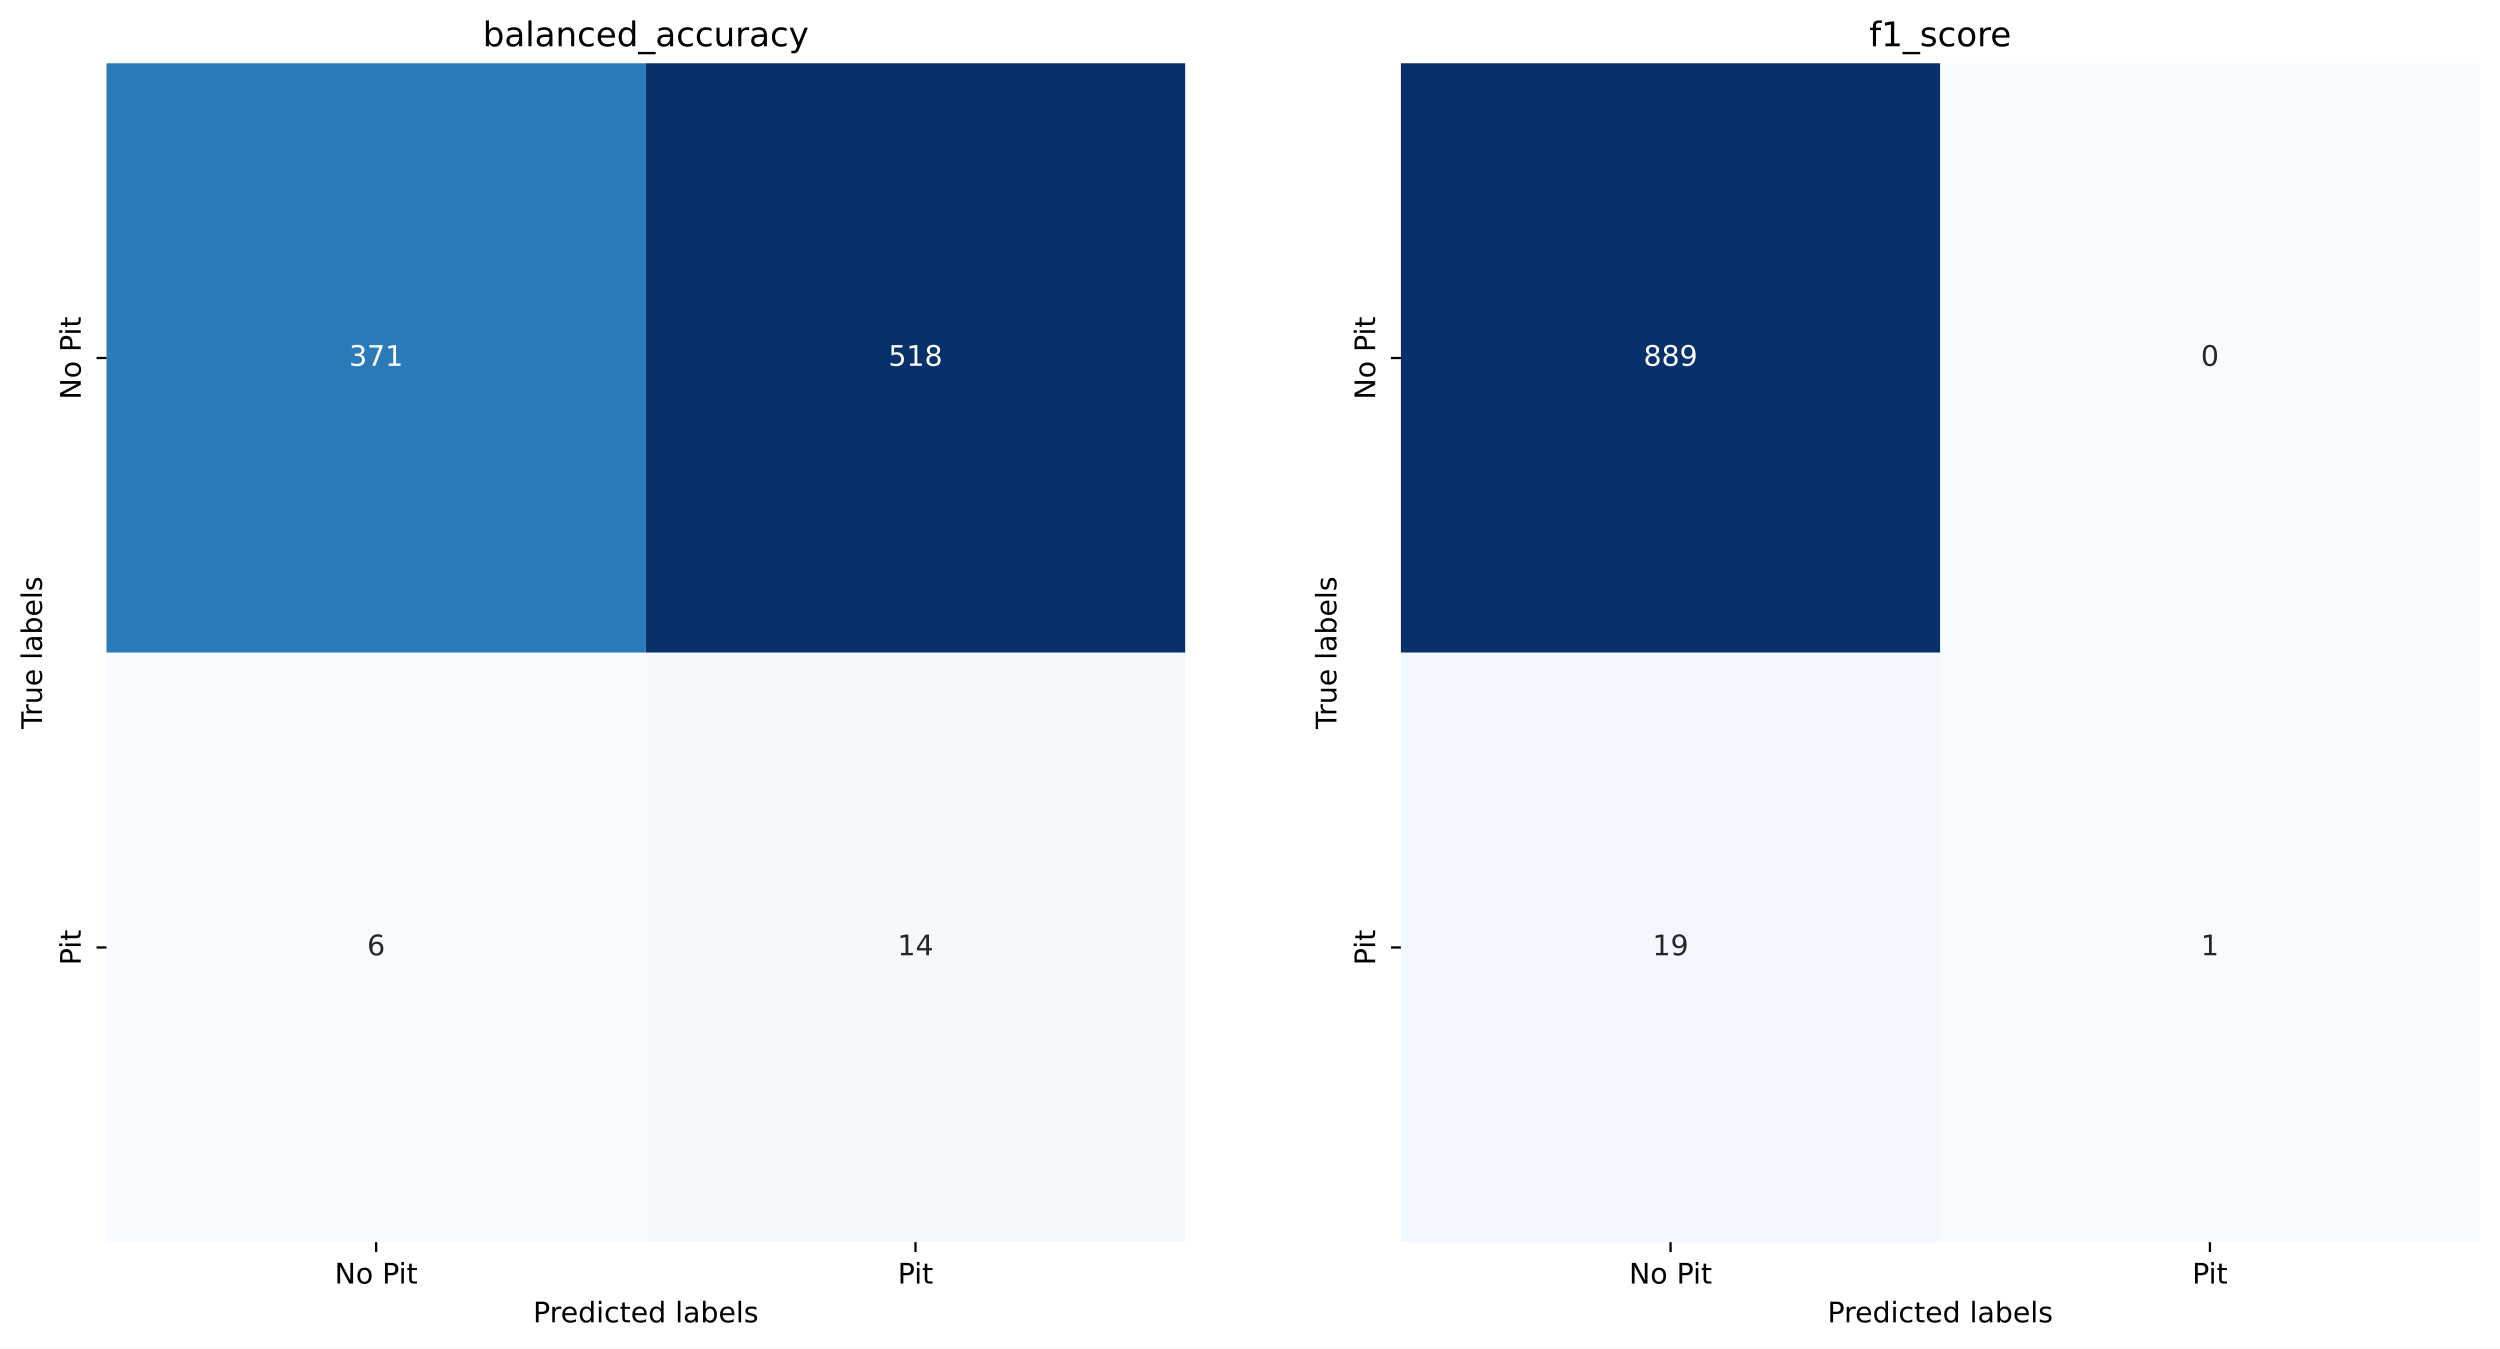
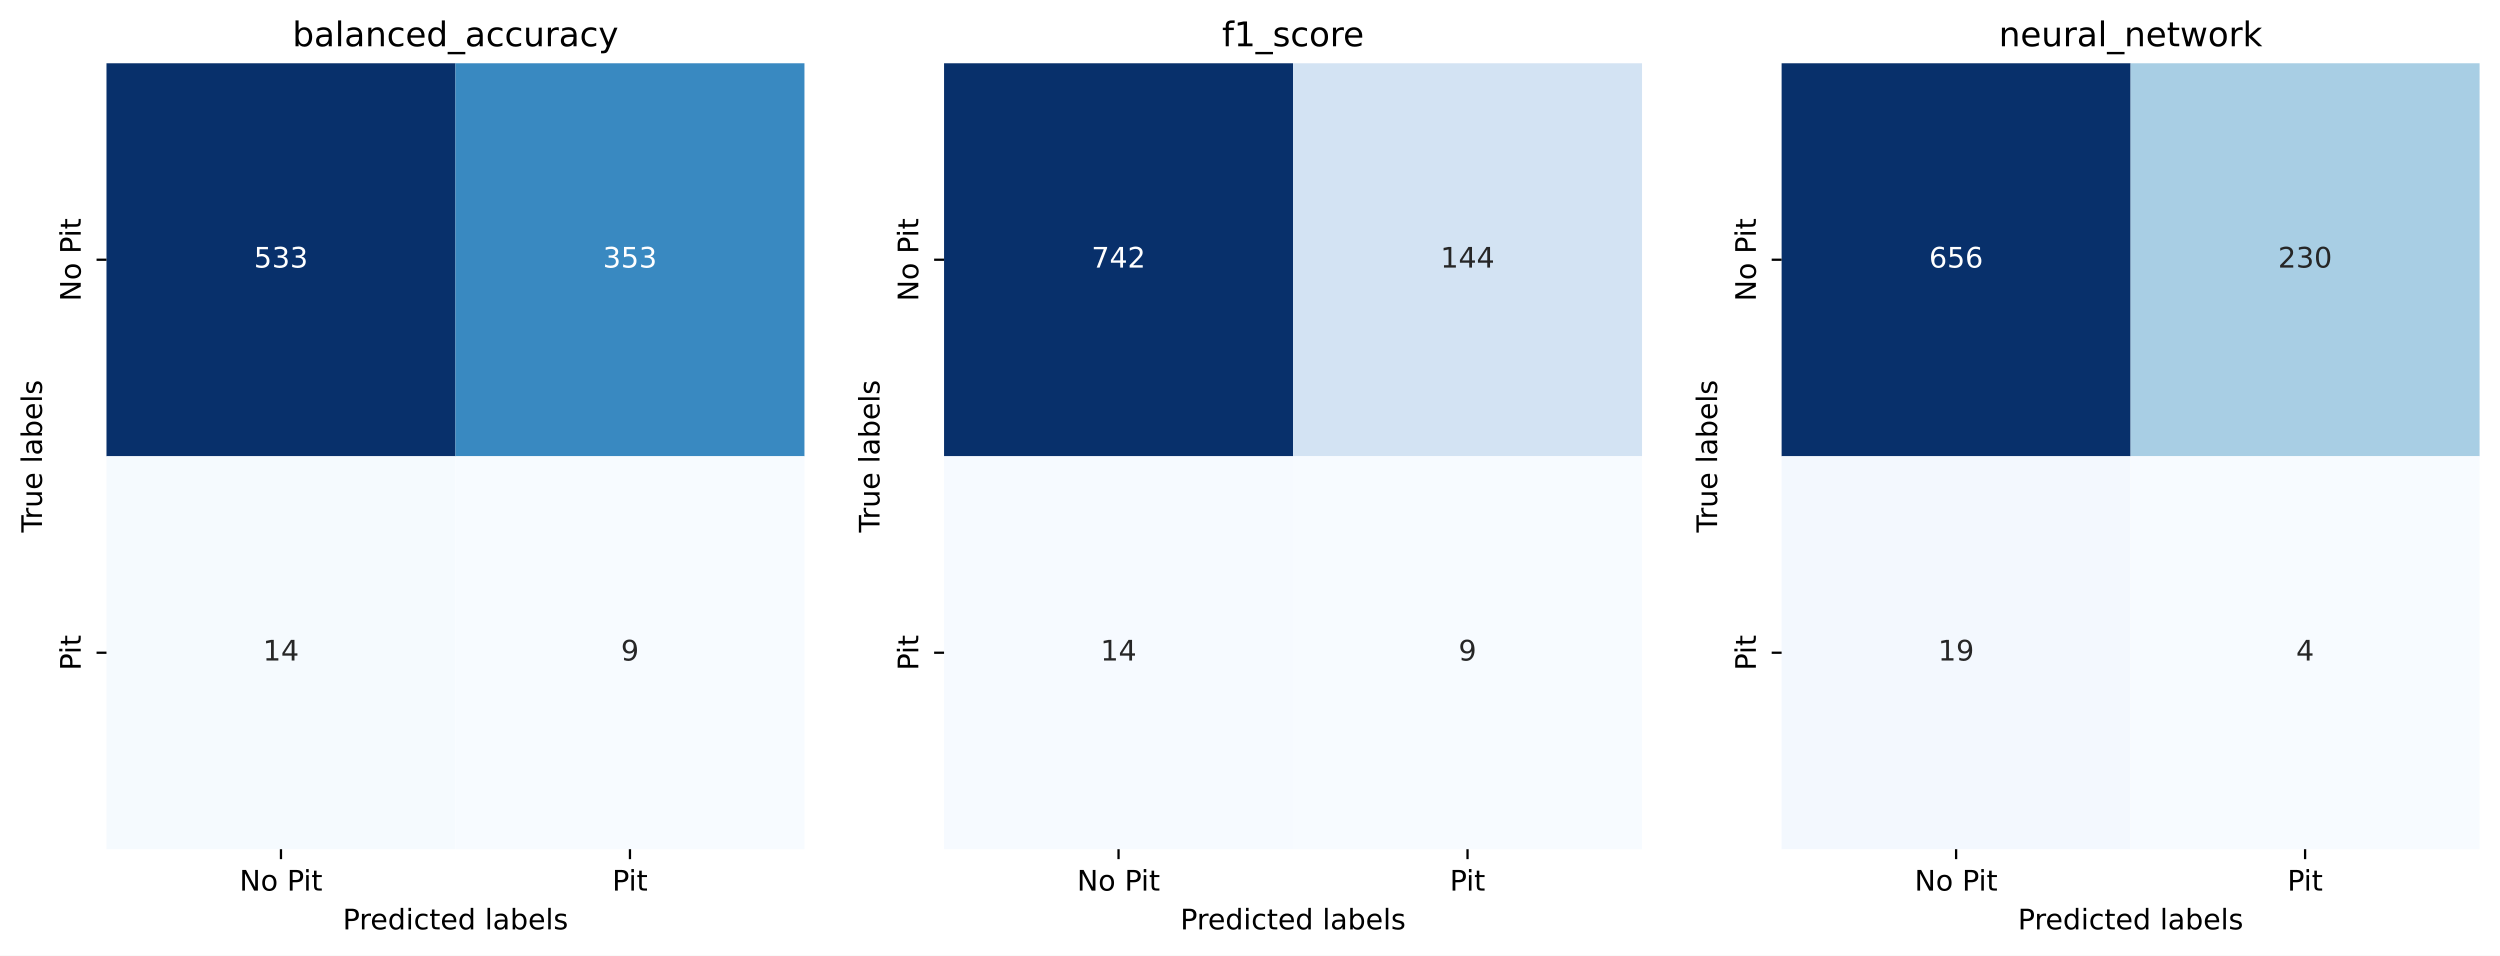
- <svg xmlns="http://www.w3.org/2000/svg" xmlns:xlink="http://www.w3.org/1999/xlink" width="881.756pt" height="475.674pt" viewBox="0 0 881.756 475.674" version="1.1">
+ <svg xmlns="http://www.w3.org/2000/svg" xmlns:xlink="http://www.w3.org/1999/xlink" width="881.756pt" height="337.074pt" viewBox="0 0 881.756 337.074" version="1.1">
  <defs>
    <style type="text/css">*{stroke-linejoin: round; stroke-linecap: butt}</style>
  </defs>
  <g id="figure_1">
    <g id="patch_1">
-       <path d="M 0 475.674  L 881.756 475.674  L 881.756 0  L 0 0  z " style="fill: #ffffff" />
+       <path d="M 0 337.074  L 881.756 337.074  L 881.756 0  L 0 0  z " style="fill: #ffffff" />
    </g>
    <g id="axes_1">
      <g id="patch_2">
-         <path d="M 37.556 438.118  L 418.011 438.118  L 418.011 22.318  L 37.556 22.318  z " style="fill: #ffffff" />
+         <path d="M 37.556 299.518  L 283.733 299.518  L 283.733 22.318  L 37.556 22.318  z " style="fill: #ffffff" />
      </g>
      <g id="QuadMesh_1">
-         <path d="M 37.556 22.318  L 227.784 22.318  L 227.784 230.218  L 37.556 230.218  L 37.556 22.318  " clip-path="url(#p867653f05b)" style="fill: #2b7bba" />
-         <path d="M 227.784 22.318  L 418.011 22.318  L 418.011 230.218  L 227.784 230.218  L 227.784 22.318  " clip-path="url(#p867653f05b)" style="fill: #08306b" />
-         <path d="M 37.556 230.218  L 227.784 230.218  L 227.784 438.118  L 37.556 438.118  L 37.556 230.218  " clip-path="url(#p867653f05b)" style="fill: #f7fbff" />
-         <path d="M 227.784 230.218  L 418.011 230.218  L 418.011 438.118  L 227.784 438.118  L 227.784 230.218  " clip-path="url(#p867653f05b)" style="fill: #f4f9fe" />
+         <path d="M 37.556 22.318  L 160.644 22.318  L 160.644 160.918  L 37.556 160.918  L 37.556 22.318  " clip-path="url(#pb1965cbc4c)" style="fill: #08306b" />
+         <path d="M 160.644 22.318  L 283.733 22.318  L 283.733 160.918  L 160.644 160.918  L 160.644 22.318  " clip-path="url(#pb1965cbc4c)" style="fill: #3989c1" />
+         <path d="M 37.556 160.918  L 160.644 160.918  L 160.644 299.518  L 37.556 299.518  L 37.556 160.918  " clip-path="url(#pb1965cbc4c)" style="fill: #f5fafe" />
+         <path d="M 160.644 160.918  L 283.733 160.918  L 283.733 299.518  L 160.644 299.518  L 160.644 160.918  " clip-path="url(#pb1965cbc4c)" style="fill: #f7fbff" />
      </g>
      <g id="matplotlib.axis_1">
        <g id="xtick_1">
          <g id="line2d_1">
            <defs>
-               <path id="me731cea683" d="M 0 0  L 0 3.5  " style="stroke: #000000; stroke-width: 0.8" />
+               <path id="mb163d2a4ab" d="M 0 0  L 0 3.5  " style="stroke: #000000; stroke-width: 0.8" />
            </defs>
            <g>
-               <use xlink:href="#me731cea683" x="132.67" y="438.118" style="stroke: #000000; stroke-width: 0.8" />
+               <use xlink:href="#mb163d2a4ab" x="99.1" y="299.518" style="stroke: #000000; stroke-width: 0.8" />
            </g>
          </g>
          <g id="text_1">
-             <g transform="translate(118.0293 452.7166) scale(0.1 -0.1)">
+             <g transform="translate(84.45974 314.1166) scale(0.1 -0.1)">
              <defs>
                <path id="DejaVuSans-4e" d="M 628 4666  L 1478 4666  L 3547 763  L 3547 4666  L 4159 4666  L 4159 0  L 3309 0  L 1241 3903  L 1241 0  L 628 0  L 628 4666  z " transform="scale(0.015625)" />
                <path id="DejaVuSans-6f" d="M 1959 3097  Q 1497 3097 1228 2736  Q 959 2375 959 1747  Q 959 1119 1226 758  Q 1494 397 1959 397  Q 2419 397 2687 759  Q 2956 1122 2956 1747  Q 2956 2369 2687 2733  Q 2419 3097 1959 3097  z M 1959 3584  Q 2709 3584 3137 3096  Q 3566 2609 3566 1747  Q 3566 888 3137 398  Q 2709 -91 1959 -91  Q 1206 -91 779 398  Q 353 888 353 1747  Q 353 2609 779 3096  Q 1206 3584 1959 3584  z " transform="scale(0.015625)" />
                <path id="DejaVuSans-20" transform="scale(0.015625)" />
                <path id="DejaVuSans-50" d="M 1259 4147  L 1259 2394  L 2053 2394  Q 2494 2394 2734 2622  Q 2975 2850 2975 3272  Q 2975 3691 2734 3919  Q 2494 4147 2053 4147  L 1259 4147  z M 628 4666  L 2053 4666  Q 2838 4666 3239 4311  Q 3641 3956 3641 3272  Q 3641 2581 3239 2228  Q 2838 1875 2053 1875  L 1259 1875  L 1259 0  L 628 0  L 628 4666  z " transform="scale(0.015625)" />
                <path id="DejaVuSans-69" d="M 603 3500  L 1178 3500  L 1178 0  L 603 0  L 603 3500  z M 603 4863  L 1178 4863  L 1178 4134  L 603 4134  L 603 4863  z " transform="scale(0.015625)" />
                <path id="DejaVuSans-74" d="M 1172 4494  L 1172 3500  L 2356 3500  L 2356 3053  L 1172 3053  L 1172 1153  Q 1172 725 1289 603  Q 1406 481 1766 481  L 2356 481  L 2356 0  L 1766 0  Q 1100 0 847 248  Q 594 497 594 1153  L 594 3053  L 172 3053  L 172 3500  L 594 3500  L 594 4494  L 1172 4494  z " transform="scale(0.015625)" />
              </defs>
              <use xlink:href="#DejaVuSans-4e" />
              <use xlink:href="#DejaVuSans-6f" x="74.805" />
              <use xlink:href="#DejaVuSans-20" x="135.986" />
              <use xlink:href="#DejaVuSans-50" x="167.773" />
              <use xlink:href="#DejaVuSans-69" x="225.826" />
              <use xlink:href="#DejaVuSans-74" x="253.609" />
            </g>
          </g>
        </g>
        <g id="xtick_2">
          <g id="line2d_2">
            <g>
-               <use xlink:href="#me731cea683" x="322.897" y="438.118" style="stroke: #000000; stroke-width: 0.8" />
+               <use xlink:href="#mb163d2a4ab" x="222.189" y="299.518" style="stroke: #000000; stroke-width: 0.8" />
            </g>
          </g>
          <g id="text_2">
-             <g transform="translate(316.6456 452.7166) scale(0.1 -0.1)">
+             <g transform="translate(215.937 314.1166) scale(0.1 -0.1)">
              <use xlink:href="#DejaVuSans-50" />
              <use xlink:href="#DejaVuSans-69" x="58.053" />
              <use xlink:href="#DejaVuSans-74" x="85.836" />
            </g>
          </g>
        </g>
        <g id="text_3">
-           <g transform="translate(188.0265 466.3947) scale(0.1 -0.1)">
+           <g transform="translate(120.8875 327.7947) scale(0.1 -0.1)">
            <defs>
              <path id="DejaVuSans-72" d="M 2631 2963  Q 2534 3019 2420 3045  Q 2306 3072 2169 3072  Q 1681 3072 1420 2755  Q 1159 2438 1159 1844  L 1159 0  L 581 0  L 581 3500  L 1159 3500  L 1159 2956  Q 1341 3275 1631 3429  Q 1922 3584 2338 3584  Q 2397 3584 2469 3576  Q 2541 3569 2628 3553  L 2631 2963  z " transform="scale(0.015625)" />
              <path id="DejaVuSans-65" d="M 3597 1894  L 3597 1613  L 953 1613  Q 991 1019 1311 708  Q 1631 397 2203 397  Q 2534 397 2845 478  Q 3156 559 3463 722  L 3463 178  Q 3153 47 2828 -22  Q 2503 -91 2169 -91  Q 1331 -91 842 396  Q 353 884 353 1716  Q 353 2575 817 3079  Q 1281 3584 2069 3584  Q 2775 3584 3186 3129  Q 3597 2675 3597 1894  z M 3022 2063  Q 3016 2534 2758 2815  Q 2500 3097 2075 3097  Q 1594 3097 1305 2825  Q 1016 2553 972 2059  L 3022 2063  z " transform="scale(0.015625)" />
              <path id="DejaVuSans-64" d="M 2906 2969  L 2906 4863  L 3481 4863  L 3481 0  L 2906 0  L 2906 525  Q 2725 213 2448 61  Q 2172 -91 1784 -91  Q 1150 -91 751 415  Q 353 922 353 1747  Q 353 2572 751 3078  Q 1150 3584 1784 3584  Q 2172 3584 2448 3432  Q 2725 3281 2906 2969  z M 947 1747  Q 947 1113 1208 752  Q 1469 391 1925 391  Q 2381 391 2643 752  Q 2906 1113 2906 1747  Q 2906 2381 2643 2742  Q 2381 3103 1925 3103  Q 1469 3103 1208 2742  Q 947 2381 947 1747  z " transform="scale(0.015625)" />
              <path id="DejaVuSans-63" d="M 3122 3366  L 3122 2828  Q 2878 2963 2633 3030  Q 2388 3097 2138 3097  Q 1578 3097 1268 2742  Q 959 2388 959 1747  Q 959 1106 1268 751  Q 1578 397 2138 397  Q 2388 397 2633 464  Q 2878 531 3122 666  L 3122 134  Q 2881 22 2623 -34  Q 2366 -91 2075 -91  Q 1284 -91 818 406  Q 353 903 353 1747  Q 353 2603 823 3093  Q 1294 3584 2113 3584  Q 2378 3584 2631 3529  Q 2884 3475 3122 3366  z " transform="scale(0.015625)" />
              <path id="DejaVuSans-6c" d="M 603 4863  L 1178 4863  L 1178 0  L 603 0  L 603 4863  z " transform="scale(0.015625)" />
              <path id="DejaVuSans-61" d="M 2194 1759  Q 1497 1759 1228 1600  Q 959 1441 959 1056  Q 959 750 1161 570  Q 1363 391 1709 391  Q 2188 391 2477 730  Q 2766 1069 2766 1631  L 2766 1759  L 2194 1759  z M 3341 1997  L 3341 0  L 2766 0  L 2766 531  Q 2569 213 2275 61  Q 1981 -91 1556 -91  Q 1019 -91 701 211  Q 384 513 384 1019  Q 384 1609 779 1909  Q 1175 2209 1959 2209  L 2766 2209  L 2766 2266  Q 2766 2663 2505 2880  Q 2244 3097 1772 3097  Q 1472 3097 1187 3025  Q 903 2953 641 2809  L 641 3341  Q 956 3463 1253 3523  Q 1550 3584 1831 3584  Q 2591 3584 2966 3190  Q 3341 2797 3341 1997  z " transform="scale(0.015625)" />
              <path id="DejaVuSans-62" d="M 3116 1747  Q 3116 2381 2855 2742  Q 2594 3103 2138 3103  Q 1681 3103 1420 2742  Q 1159 2381 1159 1747  Q 1159 1113 1420 752  Q 1681 391 2138 391  Q 2594 391 2855 752  Q 3116 1113 3116 1747  z M 1159 2969  Q 1341 3281 1617 3432  Q 1894 3584 2278 3584  Q 2916 3584 3314 3078  Q 3713 2572 3713 1747  Q 3713 922 3314 415  Q 2916 -91 2278 -91  Q 1894 -91 1617 61  Q 1341 213 1159 525  L 1159 0  L 581 0  L 581 4863  L 1159 4863  L 1159 2969  z " transform="scale(0.015625)" />
              <path id="DejaVuSans-73" d="M 2834 3397  L 2834 2853  Q 2591 2978 2328 3040  Q 2066 3103 1784 3103  Q 1356 3103 1142 2972  Q 928 2841 928 2578  Q 928 2378 1081 2264  Q 1234 2150 1697 2047  L 1894 2003  Q 2506 1872 2764 1633  Q 3022 1394 3022 966  Q 3022 478 2636 193  Q 2250 -91 1575 -91  Q 1294 -91 989 -36  Q 684 19 347 128  L 347 722  Q 666 556 975 473  Q 1284 391 1588 391  Q 1994 391 2212 530  Q 2431 669 2431 922  Q 2431 1156 2273 1281  Q 2116 1406 1581 1522  L 1381 1569  Q 847 1681 609 1914  Q 372 2147 372 2553  Q 372 3047 722 3315  Q 1072 3584 1716 3584  Q 2034 3584 2315 3537  Q 2597 3491 2834 3397  z " transform="scale(0.015625)" />
            </defs>
            <use xlink:href="#DejaVuSans-50" />
            <use xlink:href="#DejaVuSans-72" x="58.553" />
            <use xlink:href="#DejaVuSans-65" x="97.416" />
            <use xlink:href="#DejaVuSans-64" x="158.939" />
            <use xlink:href="#DejaVuSans-69" x="222.416" />
            <use xlink:href="#DejaVuSans-63" x="250.199" />
            <use xlink:href="#DejaVuSans-74" x="305.18" />
            <use xlink:href="#DejaVuSans-65" x="344.389" />
            <use xlink:href="#DejaVuSans-64" x="405.912" />
            <use xlink:href="#DejaVuSans-20" x="469.389" />
            <use xlink:href="#DejaVuSans-6c" x="501.176" />
            <use xlink:href="#DejaVuSans-61" x="528.959" />
            <use xlink:href="#DejaVuSans-62" x="590.238" />
            <use xlink:href="#DejaVuSans-65" x="653.715" />
            <use xlink:href="#DejaVuSans-6c" x="715.238" />
            <use xlink:href="#DejaVuSans-73" x="743.021" />
          </g>
        </g>
      </g>
      <g id="matplotlib.axis_2">
        <g id="ytick_1">
          <g id="line2d_3">
            <defs>
-               <path id="m8b524fab51" d="M 0 0  L -3.5 0  " style="stroke: #000000; stroke-width: 0.8" />
+               <path id="m8b998397ac" d="M 0 0  L -3.5 0  " style="stroke: #000000; stroke-width: 0.8" />
            </defs>
            <g>
-               <use xlink:href="#m8b524fab51" x="37.556" y="126.268" style="stroke: #000000; stroke-width: 0.8" />
+               <use xlink:href="#m8b998397ac" x="37.556" y="91.618" style="stroke: #000000; stroke-width: 0.8" />
            </g>
          </g>
          <g id="text_4">
-             <g transform="translate(28.47656 140.9087) rotate(-90) scale(0.1 -0.1)">
+             <g transform="translate(28.47656 106.2588) rotate(-90) scale(0.1 -0.1)">
              <use xlink:href="#DejaVuSans-4e" />
              <use xlink:href="#DejaVuSans-6f" x="74.805" />
              <use xlink:href="#DejaVuSans-20" x="135.986" />
              <use xlink:href="#DejaVuSans-50" x="167.773" />
              <use xlink:href="#DejaVuSans-69" x="225.826" />
              <use xlink:href="#DejaVuSans-74" x="253.609" />
            </g>
          </g>
        </g>
        <g id="ytick_2">
          <g id="line2d_4">
            <g>
-               <use xlink:href="#m8b524fab51" x="37.556" y="334.168" style="stroke: #000000; stroke-width: 0.8" />
+               <use xlink:href="#m8b998397ac" x="37.556" y="230.218" style="stroke: #000000; stroke-width: 0.8" />
            </g>
          </g>
          <g id="text_5">
-             <g transform="translate(28.47656 340.4197) rotate(-90) scale(0.1 -0.1)">
+             <g transform="translate(28.47656 236.4697) rotate(-90) scale(0.1 -0.1)">
              <use xlink:href="#DejaVuSans-50" />
              <use xlink:href="#DejaVuSans-69" x="58.053" />
              <use xlink:href="#DejaVuSans-74" x="85.836" />
            </g>
          </g>
        </g>
        <g id="text_6">
-           <g transform="translate(14.79844 257.122) rotate(-90) scale(0.1 -0.1)">
+           <g transform="translate(14.79844 187.822) rotate(-90) scale(0.1 -0.1)">
            <defs>
              <path id="DejaVuSans-54" d="M -19 4666  L 3928 4666  L 3928 4134  L 2272 4134  L 2272 0  L 1638 0  L 1638 4134  L -19 4134  L -19 4666  z " transform="scale(0.015625)" />
              <path id="DejaVuSans-75" d="M 544 1381  L 544 3500  L 1119 3500  L 1119 1403  Q 1119 906 1312 657  Q 1506 409 1894 409  Q 2359 409 2629 706  Q 2900 1003 2900 1516  L 2900 3500  L 3475 3500  L 3475 0  L 2900 0  L 2900 538  Q 2691 219 2414 64  Q 2138 -91 1772 -91  Q 1169 -91 856 284  Q 544 659 544 1381  z M 1991 3584  L 1991 3584  z " transform="scale(0.015625)" />
            </defs>
            <use xlink:href="#DejaVuSans-54" />
            <use xlink:href="#DejaVuSans-72" x="46.334" />
            <use xlink:href="#DejaVuSans-75" x="87.447" />
            <use xlink:href="#DejaVuSans-65" x="150.826" />
            <use xlink:href="#DejaVuSans-20" x="212.35" />
            <use xlink:href="#DejaVuSans-6c" x="244.137" />
            <use xlink:href="#DejaVuSans-61" x="271.92" />
            <use xlink:href="#DejaVuSans-62" x="333.199" />
            <use xlink:href="#DejaVuSans-65" x="396.676" />
            <use xlink:href="#DejaVuSans-6c" x="458.199" />
            <use xlink:href="#DejaVuSans-73" x="485.982" />
          </g>
        </g>
      </g>
      <g id="text_7">
-         <g style="fill: #ffffff" transform="translate(123.1261 129.0275) scale(0.1 -0.1)">
-           <defs>
+         <g style="fill: #ffffff" transform="translate(89.55662 94.3775) scale(0.1 -0.1)">
+           <defs>
+             <path id="DejaVuSans-35" d="M 691 4666  L 3169 4666  L 3169 4134  L 1269 4134  L 1269 2991  Q 1406 3038 1543 3061  Q 1681 3084 1819 3084  Q 2600 3084 3056 2656  Q 3513 2228 3513 1497  Q 3513 744 3044 326  Q 2575 -91 1722 -91  Q 1428 -91 1123 -41  Q 819 9 494 109  L 494 744  Q 775 591 1075 516  Q 1375 441 1709 441  Q 2250 441 2565 725  Q 2881 1009 2881 1497  Q 2881 1984 2565 2268  Q 2250 2553 1709 2553  Q 1456 2553 1204 2497  Q 953 2441 691 2322  L 691 4666  z " transform="scale(0.015625)" />
            <path id="DejaVuSans-33" d="M 2597 2516  Q 3050 2419 3304 2112  Q 3559 1806 3559 1356  Q 3559 666 3084 287  Q 2609 -91 1734 -91  Q 1441 -91 1130 -33  Q 819 25 488 141  L 488 750  Q 750 597 1062 519  Q 1375 441 1716 441  Q 2309 441 2620 675  Q 2931 909 2931 1356  Q 2931 1769 2642 2001  Q 2353 2234 1838 2234  L 1294 2234  L 1294 2753  L 1863 2753  Q 2328 2753 2575 2939  Q 2822 3125 2822 3475  Q 2822 3834 2567 4026  Q 2313 4219 1838 4219  Q 1578 4219 1281 4162  Q 984 4106 628 3988  L 628 4550  Q 988 4650 1302 4700  Q 1616 4750 1894 4750  Q 2613 4750 3031 4423  Q 3450 4097 3450 3541  Q 3450 3153 3228 2886  Q 3006 2619 2597 2516  z " transform="scale(0.015625)" />
-             <path id="DejaVuSans-37" d="M 525 4666  L 3525 4666  L 3525 4397  L 1831 0  L 1172 0  L 2766 4134  L 525 4134  L 525 4666  z " transform="scale(0.015625)" />
+           </defs>
+           <use xlink:href="#DejaVuSans-35" />
+           <use xlink:href="#DejaVuSans-33" x="63.623" />
+           <use xlink:href="#DejaVuSans-33" x="127.246" />
+         </g>
+       </g>
+       <g id="text_8">
+         <g style="fill: #ffffff" transform="translate(212.6449 94.3775) scale(0.1 -0.1)">
+           <use xlink:href="#DejaVuSans-33" />
+           <use xlink:href="#DejaVuSans-35" x="63.623" />
+           <use xlink:href="#DejaVuSans-33" x="127.246" />
+         </g>
+       </g>
+       <g id="text_9">
+         <g style="fill: #262626" transform="translate(92.73787 232.9775) scale(0.1 -0.1)">
+           <defs>
            <path id="DejaVuSans-31" d="M 794 531  L 1825 531  L 1825 4091  L 703 3866  L 703 4441  L 1819 4666  L 2450 4666  L 2450 531  L 3481 531  L 3481 0  L 794 0  L 794 531  z " transform="scale(0.015625)" />
-           </defs>
-           <use xlink:href="#DejaVuSans-33" />
-           <use xlink:href="#DejaVuSans-37" x="63.623" />
-           <use xlink:href="#DejaVuSans-31" x="127.246" />
-         </g>
-       </g>
-       <g id="text_8">
-         <g style="fill: #ffffff" transform="translate(313.3534 129.0275) scale(0.1 -0.1)">
-           <defs>
-             <path id="DejaVuSans-35" d="M 691 4666  L 3169 4666  L 3169 4134  L 1269 4134  L 1269 2991  Q 1406 3038 1543 3061  Q 1681 3084 1819 3084  Q 2600 3084 3056 2656  Q 3513 2228 3513 1497  Q 3513 744 3044 326  Q 2575 -91 1722 -91  Q 1428 -91 1123 -41  Q 819 9 494 109  L 494 744  Q 775 591 1075 516  Q 1375 441 1709 441  Q 2250 441 2565 725  Q 2881 1009 2881 1497  Q 2881 1984 2565 2268  Q 2250 2553 1709 2553  Q 1456 2553 1204 2497  Q 953 2441 691 2322  L 691 4666  z " transform="scale(0.015625)" />
-             <path id="DejaVuSans-38" d="M 2034 2216  Q 1584 2216 1326 1975  Q 1069 1734 1069 1313  Q 1069 891 1326 650  Q 1584 409 2034 409  Q 2484 409 2743 651  Q 3003 894 3003 1313  Q 3003 1734 2745 1975  Q 2488 2216 2034 2216  z M 1403 2484  Q 997 2584 770 2862  Q 544 3141 544 3541  Q 544 4100 942 4425  Q 1341 4750 2034 4750  Q 2731 4750 3128 4425  Q 3525 4100 3525 3541  Q 3525 3141 3298 2862  Q 3072 2584 2669 2484  Q 3125 2378 3379 2068  Q 3634 1759 3634 1313  Q 3634 634 3220 271  Q 2806 -91 2034 -91  Q 1263 -91 848 271  Q 434 634 434 1313  Q 434 1759 690 2068  Q 947 2378 1403 2484  z M 1172 3481  Q 1172 3119 1398 2916  Q 1625 2713 2034 2713  Q 2441 2713 2670 2916  Q 2900 3119 2900 3481  Q 2900 3844 2670 4047  Q 2441 4250 2034 4250  Q 1625 4250 1398 4047  Q 1172 3844 1172 3481  z " transform="scale(0.015625)" />
-           </defs>
-           <use xlink:href="#DejaVuSans-35" />
-           <use xlink:href="#DejaVuSans-31" x="63.623" />
-           <use xlink:href="#DejaVuSans-38" x="127.246" />
-         </g>
-       </g>
-       <g id="text_9">
-         <g style="fill: #262626" transform="translate(129.4886 336.9275) scale(0.1 -0.1)">
-           <defs>
-             <path id="DejaVuSans-36" d="M 2113 2584  Q 1688 2584 1439 2293  Q 1191 2003 1191 1497  Q 1191 994 1439 701  Q 1688 409 2113 409  Q 2538 409 2786 701  Q 3034 994 3034 1497  Q 3034 2003 2786 2293  Q 2538 2584 2113 2584  z M 3366 4563  L 3366 3988  Q 3128 4100 2886 4159  Q 2644 4219 2406 4219  Q 1781 4219 1451 3797  Q 1122 3375 1075 2522  Q 1259 2794 1537 2939  Q 1816 3084 2150 3084  Q 2853 3084 3261 2657  Q 3669 2231 3669 1497  Q 3669 778 3244 343  Q 2819 -91 2113 -91  Q 1303 -91 875 529  Q 447 1150 447 2328  Q 447 3434 972 4092  Q 1497 4750 2381 4750  Q 2619 4750 2861 4703  Q 3103 4656 3366 4563  z " transform="scale(0.015625)" />
-           </defs>
-           <use xlink:href="#DejaVuSans-36" />
-         </g>
-       </g>
-       <g id="text_10">
-         <g style="fill: #262626" transform="translate(316.5347 336.9275) scale(0.1 -0.1)">
-           <defs>
            <path id="DejaVuSans-34" d="M 2419 4116  L 825 1625  L 2419 1625  L 2419 4116  z M 2253 4666  L 3047 4666  L 3047 1625  L 3713 1625  L 3713 1100  L 3047 1100  L 3047 0  L 2419 0  L 2419 1100  L 313 1100  L 313 1709  L 2253 4666  z " transform="scale(0.015625)" />
          </defs>
          <use xlink:href="#DejaVuSans-31" />
          <use xlink:href="#DejaVuSans-34" x="63.623" />
        </g>
      </g>
+       <g id="text_10">
+         <g style="fill: #262626" transform="translate(219.0074 232.9775) scale(0.1 -0.1)">
+           <defs>
+             <path id="DejaVuSans-39" d="M 703 97  L 703 672  Q 941 559 1184 500  Q 1428 441 1663 441  Q 2288 441 2617 861  Q 2947 1281 2994 2138  Q 2813 1869 2534 1725  Q 2256 1581 1919 1581  Q 1219 1581 811 2004  Q 403 2428 403 3163  Q 403 3881 828 4315  Q 1253 4750 1959 4750  Q 2769 4750 3195 4129  Q 3622 3509 3622 2328  Q 3622 1225 3098 567  Q 2575 -91 1691 -91  Q 1453 -91 1209 -44  Q 966 3 703 97  z M 1959 2075  Q 2384 2075 2632 2365  Q 2881 2656 2881 3163  Q 2881 3666 2632 3958  Q 2384 4250 1959 4250  Q 1534 4250 1286 3958  Q 1038 3666 1038 3163  Q 1038 2656 1286 2365  Q 1534 2075 1959 2075  z " transform="scale(0.015625)" />
+           </defs>
+           <use xlink:href="#DejaVuSans-39" />
+         </g>
+       </g>
      <g id="text_11">
-         <g transform="translate(170.2801 16.31812) scale(0.12 -0.12)">
+         <g transform="translate(103.141 16.31812) scale(0.12 -0.12)">
          <defs>
            <path id="DejaVuSans-6e" d="M 3513 2113  L 3513 0  L 2938 0  L 2938 2094  Q 2938 2591 2744 2837  Q 2550 3084 2163 3084  Q 1697 3084 1428 2787  Q 1159 2491 1159 1978  L 1159 0  L 581 0  L 581 3500  L 1159 3500  L 1159 2956  Q 1366 3272 1645 3428  Q 1925 3584 2291 3584  Q 2894 3584 3203 3211  Q 3513 2838 3513 2113  z " transform="scale(0.015625)" />
            <path id="DejaVuSans-5f" d="M 3263 -1063  L 3263 -1509  L -63 -1509  L -63 -1063  L 3263 -1063  z " transform="scale(0.015625)" />
            <path id="DejaVuSans-79" d="M 2059 -325  Q 1816 -950 1584 -1140  Q 1353 -1331 966 -1331  L 506 -1331  L 506 -850  L 844 -850  Q 1081 -850 1212 -737  Q 1344 -625 1503 -206  L 1606 56  L 191 3500  L 800 3500  L 1894 763  L 2988 3500  L 3597 3500  L 2059 -325  z " transform="scale(0.015625)" />
          </defs>
          <use xlink:href="#DejaVuSans-62" />
          <use xlink:href="#DejaVuSans-61" x="63.477" />
          <use xlink:href="#DejaVuSans-6c" x="124.756" />
          <use xlink:href="#DejaVuSans-61" x="152.539" />
          <use xlink:href="#DejaVuSans-6e" x="213.818" />
          <use xlink:href="#DejaVuSans-63" x="277.197" />
          <use xlink:href="#DejaVuSans-65" x="332.178" />
          <use xlink:href="#DejaVuSans-64" x="393.701" />
          <use xlink:href="#DejaVuSans-5f" x="457.178" />
          <use xlink:href="#DejaVuSans-61" x="507.178" />
          <use xlink:href="#DejaVuSans-63" x="568.457" />
          <use xlink:href="#DejaVuSans-63" x="623.438" />
          <use xlink:href="#DejaVuSans-75" x="678.418" />
          <use xlink:href="#DejaVuSans-72" x="741.797" />
          <use xlink:href="#DejaVuSans-61" x="782.91" />
          <use xlink:href="#DejaVuSans-63" x="844.189" />
          <use xlink:href="#DejaVuSans-79" x="899.17" />
        </g>
      </g>
    </g>
    <g id="axes_2">
      <g id="patch_3">
-         <path d="M 494.102 438.118  L 874.556 438.118  L 874.556 22.318  L 494.102 22.318  z " style="fill: #ffffff" />
+         <path d="M 332.968 299.518  L 579.144 299.518  L 579.144 22.318  L 332.968 22.318  z " style="fill: #ffffff" />
      </g>
      <g id="QuadMesh_2">
-         <path d="M 494.102 22.318  L 684.329 22.318  L 684.329 230.218  L 494.102 230.218  L 494.102 22.318  " clip-path="url(#p54ed47fe42)" style="fill: #08306b" />
-         <path d="M 684.329 22.318  L 874.556 22.318  L 874.556 230.218  L 684.329 230.218  L 684.329 22.318  " clip-path="url(#p54ed47fe42)" style="fill: #f7fbff" />
-         <path d="M 494.102 230.218  L 684.329 230.218  L 684.329 438.118  L 494.102 438.118  L 494.102 230.218  " clip-path="url(#p54ed47fe42)" style="fill: #f3f8fe" />
-         <path d="M 684.329 230.218  L 874.556 230.218  L 874.556 438.118  L 684.329 438.118  L 684.329 230.218  " clip-path="url(#p54ed47fe42)" style="fill: #f7fbff" />
+         <path d="M 332.968 22.318  L 456.056 22.318  L 456.056 160.918  L 332.968 160.918  L 332.968 22.318  " clip-path="url(#p898919e807)" style="fill: #08306b" />
+         <path d="M 456.056 22.318  L 579.144 22.318  L 579.144 160.918  L 456.056 160.918  L 456.056 22.318  " clip-path="url(#p898919e807)" style="fill: #d3e3f3" />
+         <path d="M 332.968 160.918  L 456.056 160.918  L 456.056 299.518  L 332.968 299.518  L 332.968 160.918  " clip-path="url(#p898919e807)" style="fill: #f6faff" />
+         <path d="M 456.056 160.918  L 579.144 160.918  L 579.144 299.518  L 456.056 299.518  L 456.056 160.918  " clip-path="url(#p898919e807)" style="fill: #f7fbff" />
      </g>
      <g id="matplotlib.axis_3">
        <g id="xtick_3">
          <g id="line2d_5">
            <g>
-               <use xlink:href="#me731cea683" x="589.215" y="438.118" style="stroke: #000000; stroke-width: 0.8" />
+               <use xlink:href="#mb163d2a4ab" x="394.512" y="299.518" style="stroke: #000000; stroke-width: 0.8" />
            </g>
          </g>
          <g id="text_12">
-             <g transform="translate(574.5747 452.7166) scale(0.1 -0.1)">
+             <g transform="translate(379.8715 314.1166) scale(0.1 -0.1)">
              <use xlink:href="#DejaVuSans-4e" />
              <use xlink:href="#DejaVuSans-6f" x="74.805" />
              <use xlink:href="#DejaVuSans-20" x="135.986" />
              <use xlink:href="#DejaVuSans-50" x="167.773" />
              <use xlink:href="#DejaVuSans-69" x="225.826" />
              <use xlink:href="#DejaVuSans-74" x="253.609" />
            </g>
          </g>
        </g>
        <g id="xtick_4">
          <g id="line2d_6">
            <g>
-               <use xlink:href="#me731cea683" x="779.443" y="438.118" style="stroke: #000000; stroke-width: 0.8" />
+               <use xlink:href="#mb163d2a4ab" x="517.6" y="299.518" style="stroke: #000000; stroke-width: 0.8" />
            </g>
          </g>
          <g id="text_13">
-             <g transform="translate(773.1911 452.7166) scale(0.1 -0.1)">
+             <g transform="translate(511.3488 314.1166) scale(0.1 -0.1)">
              <use xlink:href="#DejaVuSans-50" />
              <use xlink:href="#DejaVuSans-69" x="58.053" />
              <use xlink:href="#DejaVuSans-74" x="85.836" />
            </g>
          </g>
        </g>
        <g id="text_14">
-           <g transform="translate(644.5719 466.3947) scale(0.1 -0.1)">
+           <g transform="translate(416.2992 327.7947) scale(0.1 -0.1)">
            <use xlink:href="#DejaVuSans-50" />
            <use xlink:href="#DejaVuSans-72" x="58.553" />
            <use xlink:href="#DejaVuSans-65" x="97.416" />
            <use xlink:href="#DejaVuSans-64" x="158.939" />
            <use xlink:href="#DejaVuSans-69" x="222.416" />
            <use xlink:href="#DejaVuSans-63" x="250.199" />
            <use xlink:href="#DejaVuSans-74" x="305.18" />
            <use xlink:href="#DejaVuSans-65" x="344.389" />
            <use xlink:href="#DejaVuSans-64" x="405.912" />
            <use xlink:href="#DejaVuSans-20" x="469.389" />
            <use xlink:href="#DejaVuSans-6c" x="501.176" />
            <use xlink:href="#DejaVuSans-61" x="528.959" />
            <use xlink:href="#DejaVuSans-62" x="590.238" />
            <use xlink:href="#DejaVuSans-65" x="653.715" />
            <use xlink:href="#DejaVuSans-6c" x="715.238" />
            <use xlink:href="#DejaVuSans-73" x="743.021" />
          </g>
        </g>
      </g>
      <g id="matplotlib.axis_4">
        <g id="ytick_3">
          <g id="line2d_7">
            <g>
-               <use xlink:href="#m8b524fab51" x="494.102" y="126.268" style="stroke: #000000; stroke-width: 0.8" />
+               <use xlink:href="#m8b998397ac" x="332.968" y="91.618" style="stroke: #000000; stroke-width: 0.8" />
            </g>
          </g>
          <g id="text_15">
-             <g transform="translate(485.022 140.9087) rotate(-90) scale(0.1 -0.1)">
+             <g transform="translate(323.8883 106.2588) rotate(-90) scale(0.1 -0.1)">
              <use xlink:href="#DejaVuSans-4e" />
              <use xlink:href="#DejaVuSans-6f" x="74.805" />
              <use xlink:href="#DejaVuSans-20" x="135.986" />
              <use xlink:href="#DejaVuSans-50" x="167.773" />
              <use xlink:href="#DejaVuSans-69" x="225.826" />
              <use xlink:href="#DejaVuSans-74" x="253.609" />
            </g>
          </g>
        </g>
        <g id="ytick_4">
          <g id="line2d_8">
            <g>
-               <use xlink:href="#m8b524fab51" x="494.102" y="334.168" style="stroke: #000000; stroke-width: 0.8" />
+               <use xlink:href="#m8b998397ac" x="332.968" y="230.218" style="stroke: #000000; stroke-width: 0.8" />
            </g>
          </g>
          <g id="text_16">
-             <g transform="translate(485.022 340.4197) rotate(-90) scale(0.1 -0.1)">
+             <g transform="translate(323.8883 236.4697) rotate(-90) scale(0.1 -0.1)">
              <use xlink:href="#DejaVuSans-50" />
              <use xlink:href="#DejaVuSans-69" x="58.053" />
              <use xlink:href="#DejaVuSans-74" x="85.836" />
            </g>
          </g>
        </g>
        <g id="text_17">
-           <g transform="translate(471.3439 257.122) rotate(-90) scale(0.1 -0.1)">
+           <g transform="translate(310.2102 187.822) rotate(-90) scale(0.1 -0.1)">
            <use xlink:href="#DejaVuSans-54" />
            <use xlink:href="#DejaVuSans-72" x="46.334" />
            <use xlink:href="#DejaVuSans-75" x="87.447" />
            <use xlink:href="#DejaVuSans-65" x="150.826" />
            <use xlink:href="#DejaVuSans-20" x="212.35" />
            <use xlink:href="#DejaVuSans-6c" x="244.137" />
            <use xlink:href="#DejaVuSans-61" x="271.92" />
            <use xlink:href="#DejaVuSans-62" x="333.199" />
            <use xlink:href="#DejaVuSans-65" x="396.676" />
            <use xlink:href="#DejaVuSans-6c" x="458.199" />
            <use xlink:href="#DejaVuSans-73" x="485.982" />
          </g>
        </g>
      </g>
      <g id="text_18">
-         <g style="fill: #ffffff" transform="translate(579.6716 129.0275) scale(0.1 -0.1)">
-           <defs>
-             <path id="DejaVuSans-39" d="M 703 97  L 703 672  Q 941 559 1184 500  Q 1428 441 1663 441  Q 2288 441 2617 861  Q 2947 1281 2994 2138  Q 2813 1869 2534 1725  Q 2256 1581 1919 1581  Q 1219 1581 811 2004  Q 403 2428 403 3163  Q 403 3881 828 4315  Q 1253 4750 1959 4750  Q 2769 4750 3195 4129  Q 3622 3509 3622 2328  Q 3622 1225 3098 567  Q 2575 -91 1691 -91  Q 1453 -91 1209 -44  Q 966 3 703 97  z M 1959 2075  Q 2384 2075 2632 2365  Q 2881 2656 2881 3163  Q 2881 3666 2632 3958  Q 2384 4250 1959 4250  Q 1534 4250 1286 3958  Q 1038 3666 1038 3163  Q 1038 2656 1286 2365  Q 1534 2075 1959 2075  z " transform="scale(0.015625)" />
-           </defs>
-           <use xlink:href="#DejaVuSans-38" />
-           <use xlink:href="#DejaVuSans-38" x="63.623" />
-           <use xlink:href="#DejaVuSans-39" x="127.246" />
+         <g style="fill: #ffffff" transform="translate(384.9684 94.3775) scale(0.1 -0.1)">
+           <defs>
+             <path id="DejaVuSans-37" d="M 525 4666  L 3525 4666  L 3525 4397  L 1831 0  L 1172 0  L 2766 4134  L 525 4134  L 525 4666  z " transform="scale(0.015625)" />
+             <path id="DejaVuSans-32" d="M 1228 531  L 3431 531  L 3431 0  L 469 0  L 469 531  Q 828 903 1448 1529  Q 2069 2156 2228 2338  Q 2531 2678 2651 2914  Q 2772 3150 2772 3378  Q 2772 3750 2511 3984  Q 2250 4219 1831 4219  Q 1534 4219 1204 4116  Q 875 4013 500 3803  L 500 4441  Q 881 4594 1212 4672  Q 1544 4750 1819 4750  Q 2544 4750 2975 4387  Q 3406 4025 3406 3419  Q 3406 3131 3298 2873  Q 3191 2616 2906 2266  Q 2828 2175 2409 1742  Q 1991 1309 1228 531  z " transform="scale(0.015625)" />
+           </defs>
+           <use xlink:href="#DejaVuSans-37" />
+           <use xlink:href="#DejaVuSans-34" x="63.623" />
+           <use xlink:href="#DejaVuSans-32" x="127.246" />
        </g>
      </g>
      <g id="text_19">
-         <g style="fill: #262626" transform="translate(776.2614 129.0275) scale(0.1 -0.1)">
-           <defs>
-             <path id="DejaVuSans-30" d="M 2034 4250  Q 1547 4250 1301 3770  Q 1056 3291 1056 2328  Q 1056 1369 1301 889  Q 1547 409 2034 409  Q 2525 409 2770 889  Q 3016 1369 3016 2328  Q 3016 3291 2770 3770  Q 2525 4250 2034 4250  z M 2034 4750  Q 2819 4750 3233 4129  Q 3647 3509 3647 2328  Q 3647 1150 3233 529  Q 2819 -91 2034 -91  Q 1250 -91 836 529  Q 422 1150 422 2328  Q 422 3509 836 4129  Q 1250 4750 2034 4750  z " transform="scale(0.015625)" />
-           </defs>
-           <use xlink:href="#DejaVuSans-30" />
+         <g style="fill: #262626" transform="translate(508.0566 94.3775) scale(0.1 -0.1)">
+           <use xlink:href="#DejaVuSans-31" />
+           <use xlink:href="#DejaVuSans-34" x="63.623" />
+           <use xlink:href="#DejaVuSans-34" x="127.246" />
        </g>
      </g>
      <g id="text_20">
-         <g style="fill: #262626" transform="translate(582.8528 336.9275) scale(0.1 -0.1)">
+         <g style="fill: #262626" transform="translate(388.1496 232.9775) scale(0.1 -0.1)">
          <use xlink:href="#DejaVuSans-31" />
-           <use xlink:href="#DejaVuSans-39" x="63.623" />
+           <use xlink:href="#DejaVuSans-34" x="63.623" />
        </g>
      </g>
      <g id="text_21">
-         <g style="fill: #262626" transform="translate(776.2614 336.9275) scale(0.1 -0.1)">
-           <use xlink:href="#DejaVuSans-31" />
+         <g style="fill: #262626" transform="translate(514.4191 232.9775) scale(0.1 -0.1)">
+           <use xlink:href="#DejaVuSans-39" />
        </g>
      </g>
      <g id="text_22">
-         <g transform="translate(659.2799 16.31812) scale(0.12 -0.12)">
+         <g transform="translate(431.0072 16.31812) scale(0.12 -0.12)">
          <defs>
            <path id="DejaVuSans-66" d="M 2375 4863  L 2375 4384  L 1825 4384  Q 1516 4384 1395 4259  Q 1275 4134 1275 3809  L 1275 3500  L 2222 3500  L 2222 3053  L 1275 3053  L 1275 0  L 697 0  L 697 3053  L 147 3053  L 147 3500  L 697 3500  L 697 3744  Q 697 4328 969 4595  Q 1241 4863 1831 4863  L 2375 4863  z " transform="scale(0.015625)" />
          </defs>
          <use xlink:href="#DejaVuSans-66" />
          <use xlink:href="#DejaVuSans-31" x="35.205" />
          <use xlink:href="#DejaVuSans-5f" x="98.828" />
          <use xlink:href="#DejaVuSans-73" x="148.828" />
          <use xlink:href="#DejaVuSans-63" x="200.928" />
          <use xlink:href="#DejaVuSans-6f" x="255.908" />
          <use xlink:href="#DejaVuSans-72" x="317.09" />
          <use xlink:href="#DejaVuSans-65" x="355.953" />
        </g>
      </g>
    </g>
+     <g id="axes_3">
+       <g id="patch_4">
+         <path d="M 628.38 299.518  L 874.556 299.518  L 874.556 22.318  L 628.38 22.318  z " style="fill: #ffffff" />
+       </g>
+       <g id="QuadMesh_3">
+         <path d="M 628.38 22.318  L 751.468 22.318  L 751.468 160.918  L 628.38 160.918  L 628.38 22.318  " clip-path="url(#pffbf4eb4f7)" style="fill: #08306b" />
+         <path d="M 751.468 22.318  L 874.556 22.318  L 874.556 160.918  L 751.468 160.918  L 751.468 22.318  " clip-path="url(#pffbf4eb4f7)" style="fill: #a8cee4" />
+         <path d="M 628.38 160.918  L 751.468 160.918  L 751.468 299.518  L 628.38 299.518  L 628.38 160.918  " clip-path="url(#pffbf4eb4f7)" style="fill: #f3f8fe" />
+         <path d="M 751.468 160.918  L 874.556 160.918  L 874.556 299.518  L 751.468 299.518  L 751.468 160.918  " clip-path="url(#pffbf4eb4f7)" style="fill: #f7fbff" />
+       </g>
+       <g id="matplotlib.axis_5">
+         <g id="xtick_5">
+           <g id="line2d_9">
+             <g>
+               <use xlink:href="#mb163d2a4ab" x="689.924" y="299.518" style="stroke: #000000; stroke-width: 0.8" />
+             </g>
+           </g>
+           <g id="text_23">
+             <g transform="translate(675.2833 314.1166) scale(0.1 -0.1)">
+               <use xlink:href="#DejaVuSans-4e" />
+               <use xlink:href="#DejaVuSans-6f" x="74.805" />
+               <use xlink:href="#DejaVuSans-20" x="135.986" />
+               <use xlink:href="#DejaVuSans-50" x="167.773" />
+               <use xlink:href="#DejaVuSans-69" x="225.826" />
+               <use xlink:href="#DejaVuSans-74" x="253.609" />
+             </g>
+           </g>
+         </g>
+         <g id="xtick_6">
+           <g id="line2d_10">
+             <g>
+               <use xlink:href="#mb163d2a4ab" x="813.012" y="299.518" style="stroke: #000000; stroke-width: 0.8" />
+             </g>
+           </g>
+           <g id="text_24">
+             <g transform="translate(806.7606 314.1166) scale(0.1 -0.1)">
+               <use xlink:href="#DejaVuSans-50" />
+               <use xlink:href="#DejaVuSans-69" x="58.053" />
+               <use xlink:href="#DejaVuSans-74" x="85.836" />
+             </g>
+           </g>
+         </g>
+         <g id="text_25">
+           <g transform="translate(711.711 327.7947) scale(0.1 -0.1)">
+             <use xlink:href="#DejaVuSans-50" />
+             <use xlink:href="#DejaVuSans-72" x="58.553" />
+             <use xlink:href="#DejaVuSans-65" x="97.416" />
+             <use xlink:href="#DejaVuSans-64" x="158.939" />
+             <use xlink:href="#DejaVuSans-69" x="222.416" />
+             <use xlink:href="#DejaVuSans-63" x="250.199" />
+             <use xlink:href="#DejaVuSans-74" x="305.18" />
+             <use xlink:href="#DejaVuSans-65" x="344.389" />
+             <use xlink:href="#DejaVuSans-64" x="405.912" />
+             <use xlink:href="#DejaVuSans-20" x="469.389" />
+             <use xlink:href="#DejaVuSans-6c" x="501.176" />
+             <use xlink:href="#DejaVuSans-61" x="528.959" />
+             <use xlink:href="#DejaVuSans-62" x="590.238" />
+             <use xlink:href="#DejaVuSans-65" x="653.715" />
+             <use xlink:href="#DejaVuSans-6c" x="715.238" />
+             <use xlink:href="#DejaVuSans-73" x="743.021" />
+           </g>
+         </g>
+       </g>
+       <g id="matplotlib.axis_6">
+         <g id="ytick_5">
+           <g id="line2d_11">
+             <g>
+               <use xlink:href="#m8b998397ac" x="628.38" y="91.618" style="stroke: #000000; stroke-width: 0.8" />
+             </g>
+           </g>
+           <g id="text_26">
+             <g transform="translate(619.3001 106.2588) rotate(-90) scale(0.1 -0.1)">
+               <use xlink:href="#DejaVuSans-4e" />
+               <use xlink:href="#DejaVuSans-6f" x="74.805" />
+               <use xlink:href="#DejaVuSans-20" x="135.986" />
+               <use xlink:href="#DejaVuSans-50" x="167.773" />
+               <use xlink:href="#DejaVuSans-69" x="225.826" />
+               <use xlink:href="#DejaVuSans-74" x="253.609" />
+             </g>
+           </g>
+         </g>
+         <g id="ytick_6">
+           <g id="line2d_12">
+             <g>
+               <use xlink:href="#m8b998397ac" x="628.38" y="230.218" style="stroke: #000000; stroke-width: 0.8" />
+             </g>
+           </g>
+           <g id="text_27">
+             <g transform="translate(619.3001 236.4697) rotate(-90) scale(0.1 -0.1)">
+               <use xlink:href="#DejaVuSans-50" />
+               <use xlink:href="#DejaVuSans-69" x="58.053" />
+               <use xlink:href="#DejaVuSans-74" x="85.836" />
+             </g>
+           </g>
+         </g>
+         <g id="text_28">
+           <g transform="translate(605.622 187.822) rotate(-90) scale(0.1 -0.1)">
+             <use xlink:href="#DejaVuSans-54" />
+             <use xlink:href="#DejaVuSans-72" x="46.334" />
+             <use xlink:href="#DejaVuSans-75" x="87.447" />
+             <use xlink:href="#DejaVuSans-65" x="150.826" />
+             <use xlink:href="#DejaVuSans-20" x="212.35" />
+             <use xlink:href="#DejaVuSans-6c" x="244.137" />
+             <use xlink:href="#DejaVuSans-61" x="271.92" />
+             <use xlink:href="#DejaVuSans-62" x="333.199" />
+             <use xlink:href="#DejaVuSans-65" x="396.676" />
+             <use xlink:href="#DejaVuSans-6c" x="458.199" />
+             <use xlink:href="#DejaVuSans-73" x="485.982" />
+           </g>
+         </g>
+       </g>
+       <g id="text_29">
+         <g style="fill: #ffffff" transform="translate(680.3801 94.3775) scale(0.1 -0.1)">
+           <defs>
+             <path id="DejaVuSans-36" d="M 2113 2584  Q 1688 2584 1439 2293  Q 1191 2003 1191 1497  Q 1191 994 1439 701  Q 1688 409 2113 409  Q 2538 409 2786 701  Q 3034 994 3034 1497  Q 3034 2003 2786 2293  Q 2538 2584 2113 2584  z M 3366 4563  L 3366 3988  Q 3128 4100 2886 4159  Q 2644 4219 2406 4219  Q 1781 4219 1451 3797  Q 1122 3375 1075 2522  Q 1259 2794 1537 2939  Q 1816 3084 2150 3084  Q 2853 3084 3261 2657  Q 3669 2231 3669 1497  Q 3669 778 3244 343  Q 2819 -91 2113 -91  Q 1303 -91 875 529  Q 447 1150 447 2328  Q 447 3434 972 4092  Q 1497 4750 2381 4750  Q 2619 4750 2861 4703  Q 3103 4656 3366 4563  z " transform="scale(0.015625)" />
+           </defs>
+           <use xlink:href="#DejaVuSans-36" />
+           <use xlink:href="#DejaVuSans-35" x="63.623" />
+           <use xlink:href="#DejaVuSans-36" x="127.246" />
+         </g>
+       </g>
+       <g id="text_30">
+         <g style="fill: #262626" transform="translate(803.4684 94.3775) scale(0.1 -0.1)">
+           <defs>
+             <path id="DejaVuSans-30" d="M 2034 4250  Q 1547 4250 1301 3770  Q 1056 3291 1056 2328  Q 1056 1369 1301 889  Q 1547 409 2034 409  Q 2525 409 2770 889  Q 3016 1369 3016 2328  Q 3016 3291 2770 3770  Q 2525 4250 2034 4250  z M 2034 4750  Q 2819 4750 3233 4129  Q 3647 3509 3647 2328  Q 3647 1150 3233 529  Q 2819 -91 2034 -91  Q 1250 -91 836 529  Q 422 1150 422 2328  Q 422 3509 836 4129  Q 1250 4750 2034 4750  z " transform="scale(0.015625)" />
+           </defs>
+           <use xlink:href="#DejaVuSans-32" />
+           <use xlink:href="#DejaVuSans-33" x="63.623" />
+           <use xlink:href="#DejaVuSans-30" x="127.246" />
+         </g>
+       </g>
+       <g id="text_31">
+         <g style="fill: #262626" transform="translate(683.5614 232.9775) scale(0.1 -0.1)">
+           <use xlink:href="#DejaVuSans-31" />
+           <use xlink:href="#DejaVuSans-39" x="63.623" />
+         </g>
+       </g>
+       <g id="text_32">
+         <g style="fill: #262626" transform="translate(809.8309 232.9775) scale(0.1 -0.1)">
+           <use xlink:href="#DejaVuSans-34" />
+         </g>
+       </g>
+       <g id="text_33">
+         <g transform="translate(704.9952 16.31812) scale(0.12 -0.12)">
+           <defs>
+             <path id="DejaVuSans-77" d="M 269 3500  L 844 3500  L 1563 769  L 2278 3500  L 2956 3500  L 3675 769  L 4391 3500  L 4966 3500  L 4050 0  L 3372 0  L 2619 2869  L 1863 0  L 1184 0  L 269 3500  z " transform="scale(0.015625)" />
+             <path id="DejaVuSans-6b" d="M 581 4863  L 1159 4863  L 1159 1991  L 2875 3500  L 3609 3500  L 1753 1863  L 3688 0  L 2938 0  L 1159 1709  L 1159 0  L 581 0  L 581 4863  z " transform="scale(0.015625)" />
+           </defs>
+           <use xlink:href="#DejaVuSans-6e" />
+           <use xlink:href="#DejaVuSans-65" x="63.379" />
+           <use xlink:href="#DejaVuSans-75" x="124.902" />
+           <use xlink:href="#DejaVuSans-72" x="188.281" />
+           <use xlink:href="#DejaVuSans-61" x="229.395" />
+           <use xlink:href="#DejaVuSans-6c" x="290.674" />
+           <use xlink:href="#DejaVuSans-5f" x="318.457" />
+           <use xlink:href="#DejaVuSans-6e" x="368.457" />
+           <use xlink:href="#DejaVuSans-65" x="431.836" />
+           <use xlink:href="#DejaVuSans-74" x="493.359" />
+           <use xlink:href="#DejaVuSans-77" x="532.568" />
+           <use xlink:href="#DejaVuSans-6f" x="614.355" />
+           <use xlink:href="#DejaVuSans-72" x="675.537" />
+           <use xlink:href="#DejaVuSans-6b" x="716.65" />
+         </g>
+       </g>
+     </g>
  </g>
  <defs>
-     <clipPath id="p867653f05b">
-       <rect x="37.556" y="22.318" width="380.455" height="415.8" />
+     <clipPath id="pb1965cbc4c">
+       <rect x="37.556" y="22.318" width="246.176" height="277.2" />
    </clipPath>
-     <clipPath id="p54ed47fe42">
-       <rect x="494.102" y="22.318" width="380.455" height="415.8" />
+     <clipPath id="p898919e807">
+       <rect x="332.968" y="22.318" width="246.176" height="277.2" />
+     </clipPath>
+     <clipPath id="pffbf4eb4f7">
+       <rect x="628.38" y="22.318" width="246.176" height="277.2" />
    </clipPath>
  </defs>
</svg>
